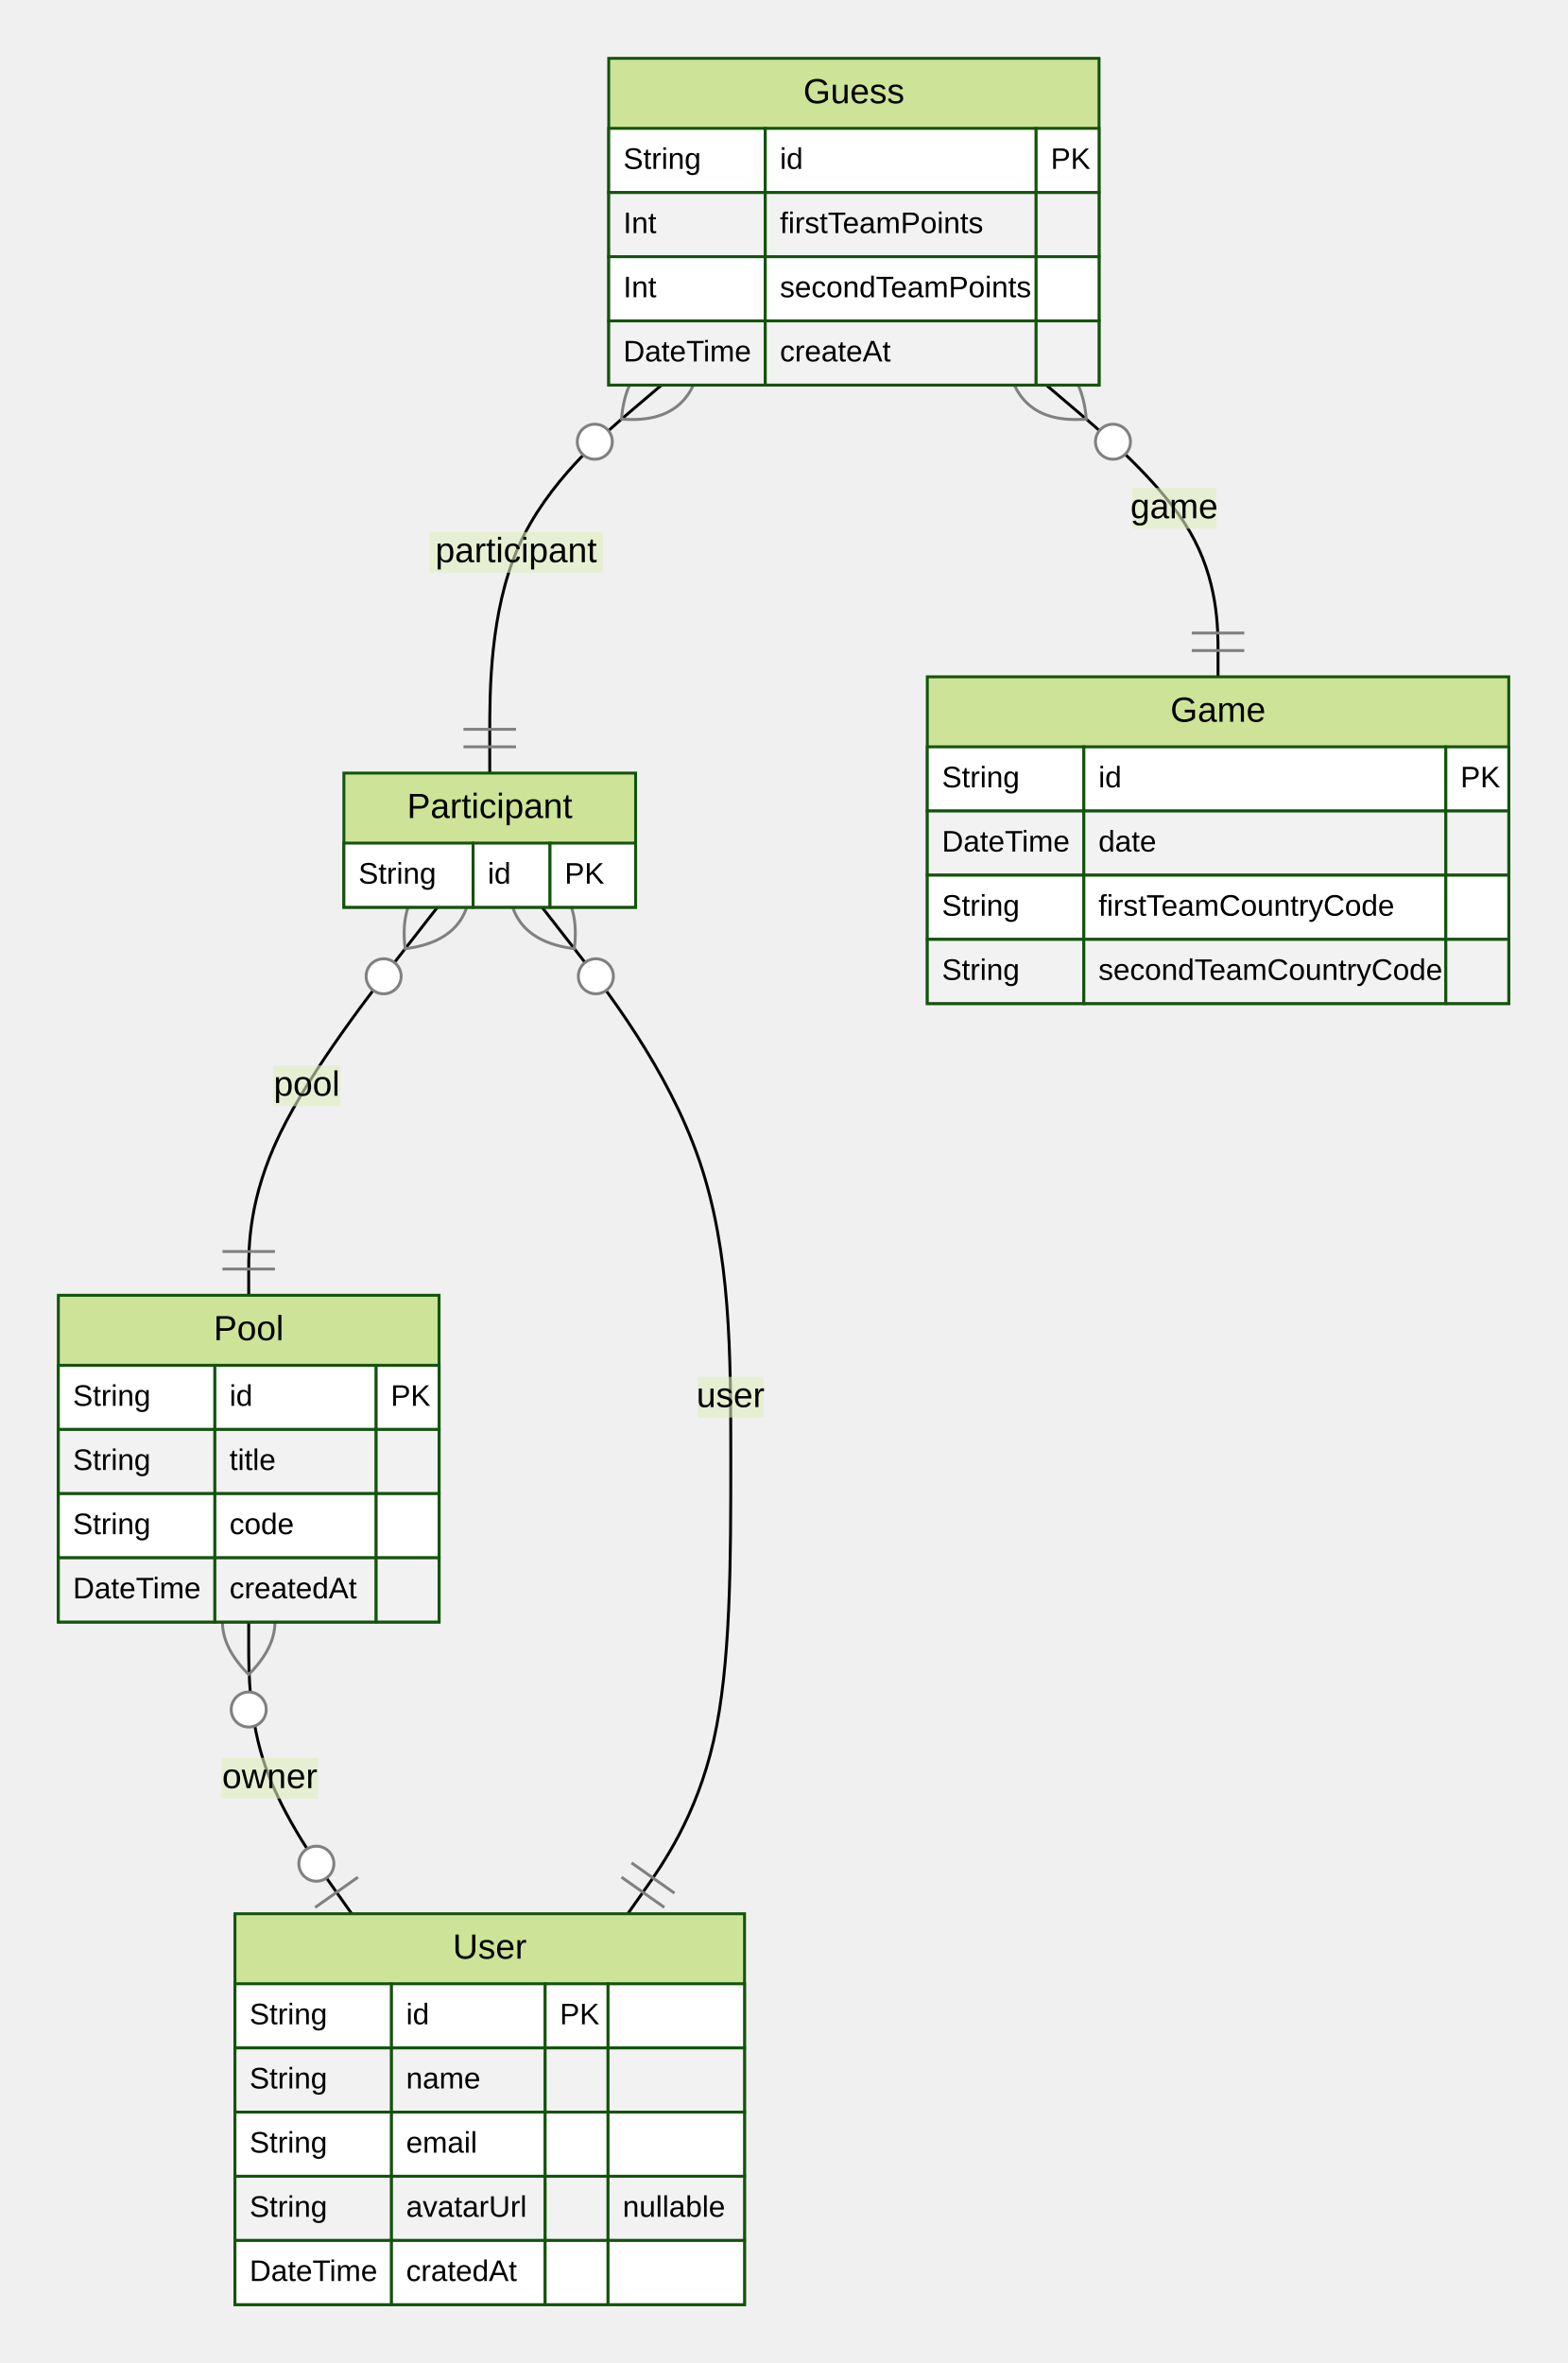
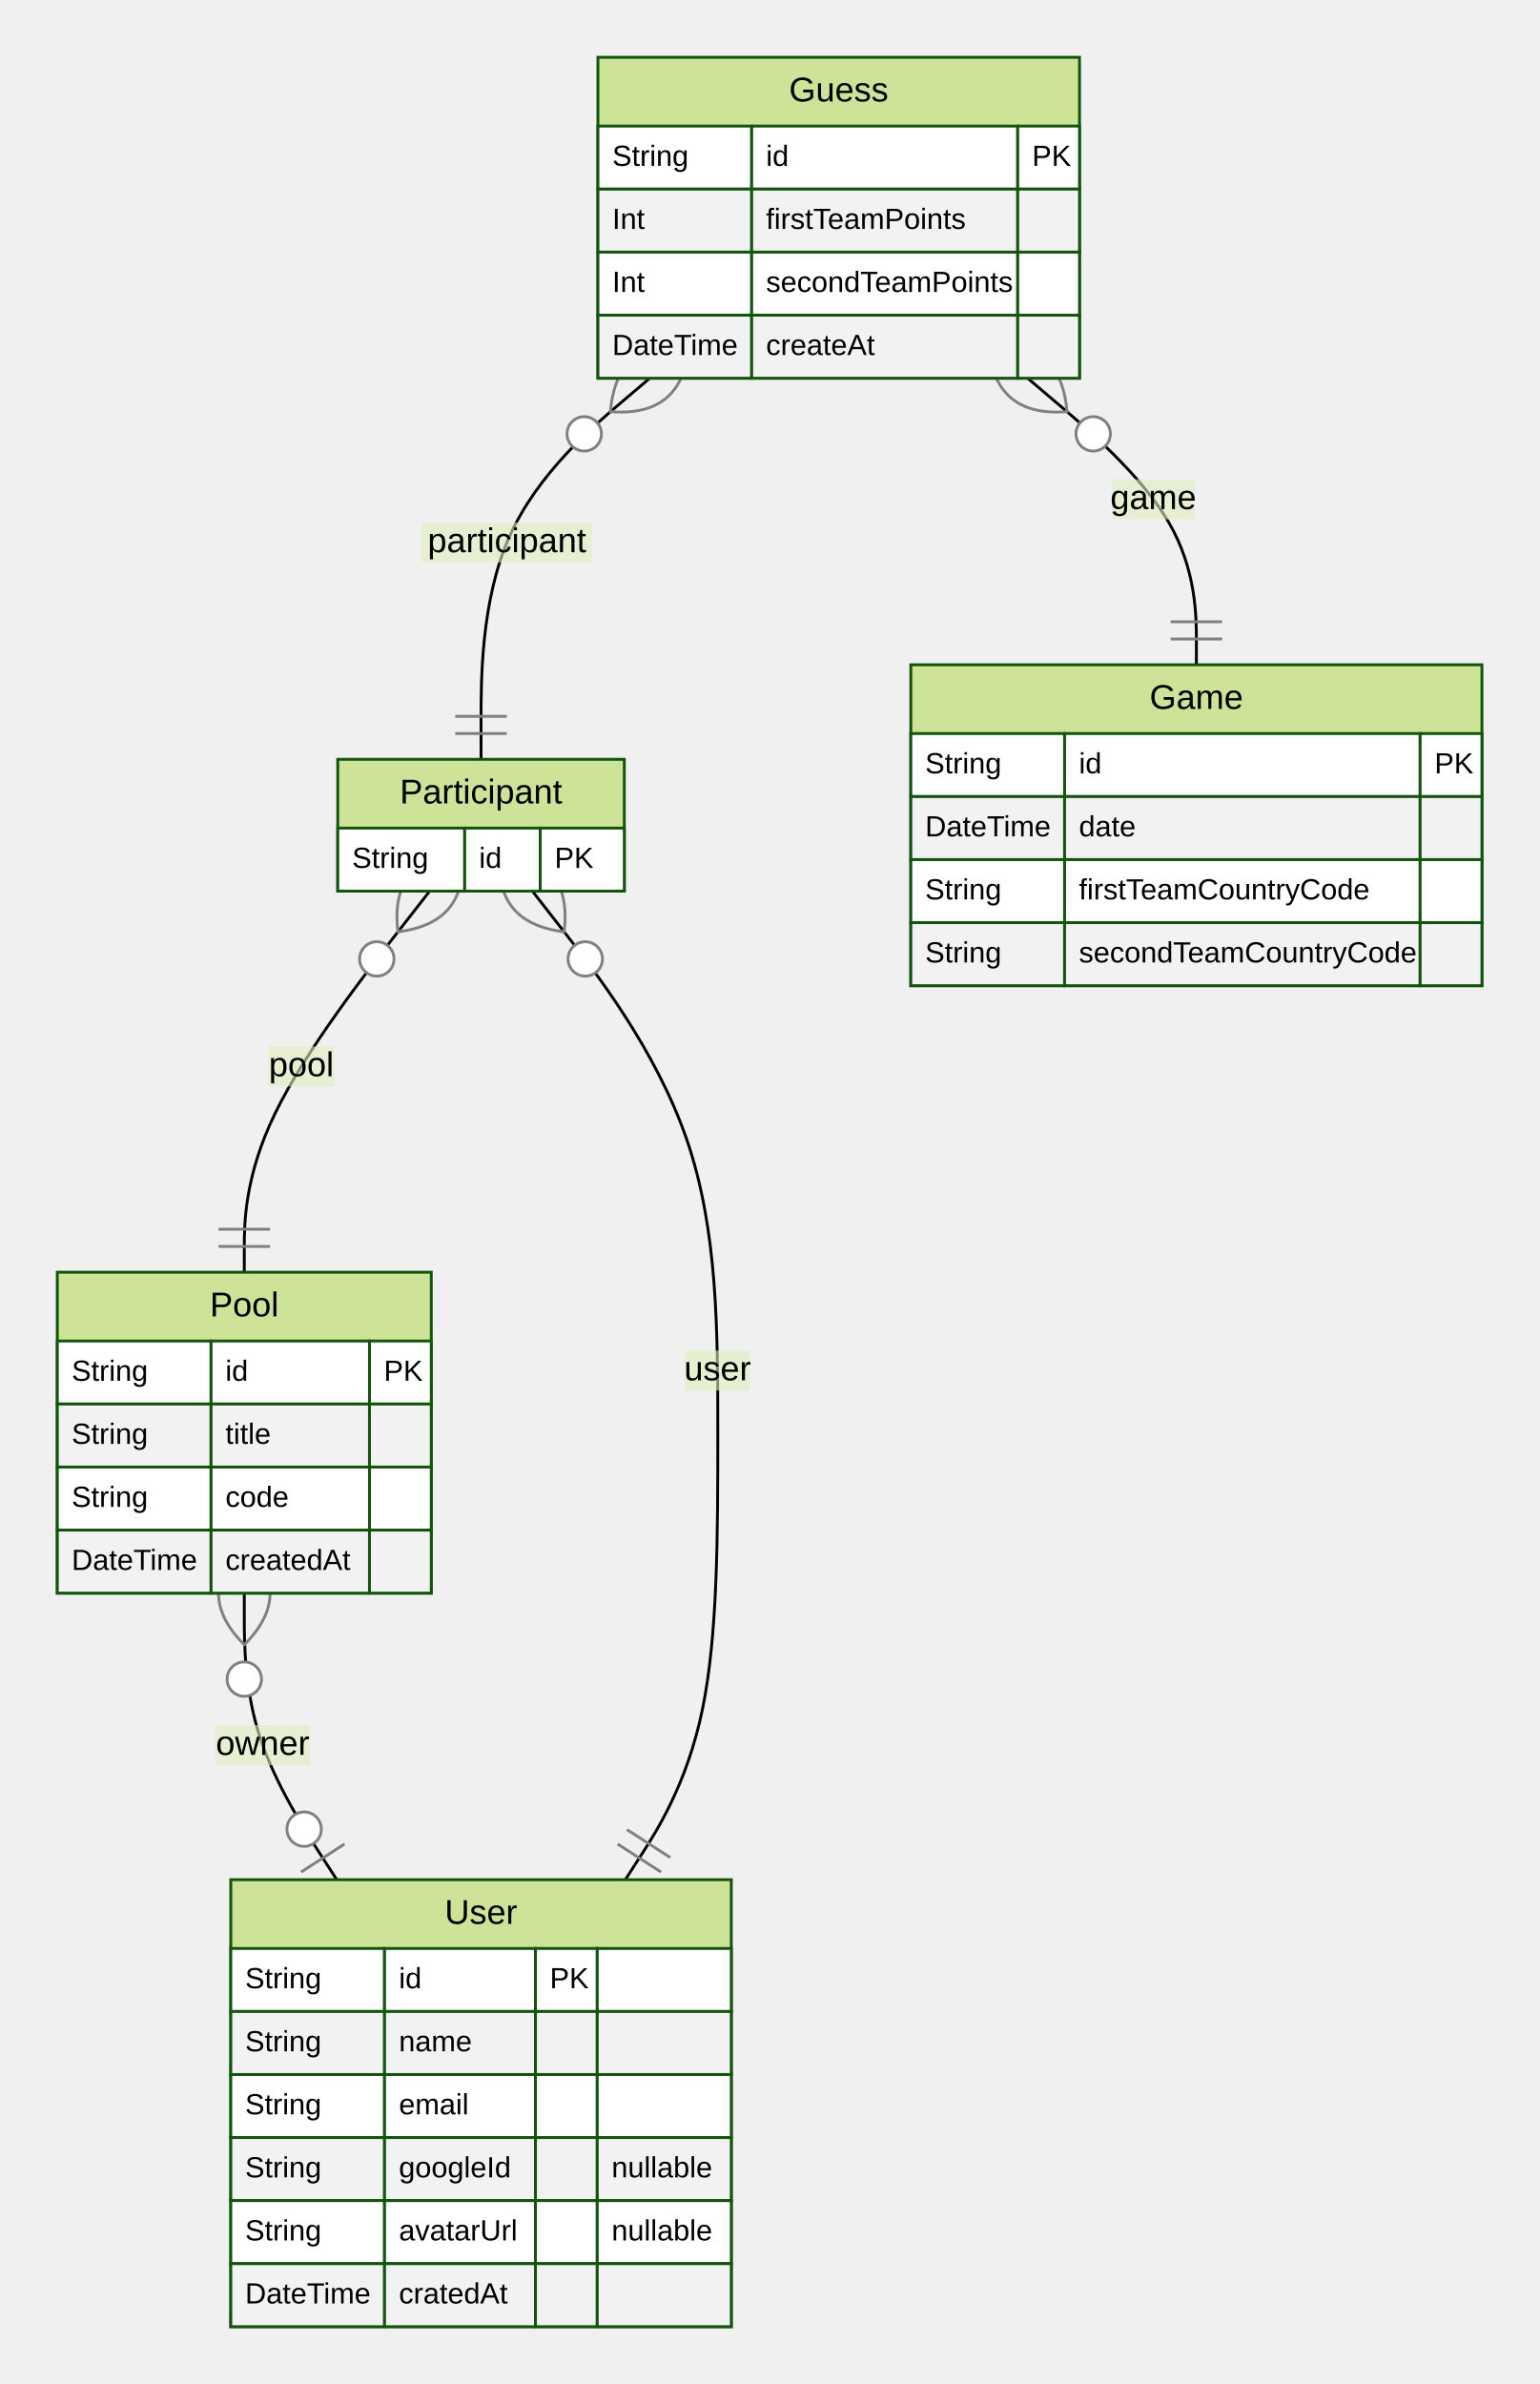
- <svg xmlns="http://www.w3.org/2000/svg" aria-labelledby="chart-title-mermaid-0 chart-desc-mermaid-0" role="img" viewBox="0 0 537.207 810" style="max-width: 537.207px; background-color: white;" width="100%" id="mermaid-0">
+ <svg xmlns="http://www.w3.org/2000/svg" aria-labelledby="chart-title-mermaid-0 chart-desc-mermaid-0" role="img" viewBox="0 0 537.207 832" style="max-width: 537.207px; background-color: white;" width="100%" id="mermaid-0">
  <style>#mermaid-0 {font-family:"trebuchet ms",verdana,arial,sans-serif;font-size:16px;fill:#000000;}#mermaid-0 .error-icon{fill:#552222;}#mermaid-0 .error-text{fill:#552222;stroke:#552222;}#mermaid-0 .edge-thickness-normal{stroke-width:2px;}#mermaid-0 .edge-thickness-thick{stroke-width:3.5px;}#mermaid-0 .edge-pattern-solid{stroke-dasharray:0;}#mermaid-0 .edge-pattern-dashed{stroke-dasharray:3;}#mermaid-0 .edge-pattern-dotted{stroke-dasharray:2;}#mermaid-0 .marker{fill:#000000;stroke:#000000;}#mermaid-0 .marker.cross{stroke:#000000;}#mermaid-0 svg{font-family:"trebuchet ms",verdana,arial,sans-serif;font-size:16px;}#mermaid-0 .entityBox{fill:#cde498;stroke:#13540c;}#mermaid-0 .attributeBoxOdd{fill:#ffffff;stroke:#13540c;}#mermaid-0 .attributeBoxEven{fill:#f2f2f2;stroke:#13540c;}#mermaid-0 .relationshipLabelBox{fill:hsl(78.158, 58.462%, 84.51%);opacity:0.7;background-color:hsl(78.158, 58.462%, 84.51%);}#mermaid-0 .relationshipLabelBox rect{opacity:0.5;}#mermaid-0 .relationshipLine{stroke:#000000;}#mermaid-0 :root{--mermaid-font-family:"trebuchet ms",verdana,arial,sans-serif;}</style>
  <g />
  <defs>
    <marker orient="auto" markerHeight="18" markerWidth="18" refY="9" refX="0" id="ONLY_ONE_START">
      <path d="M9,0 L9,18 M15,0 L15,18" fill="none" stroke="gray" />
    </marker>
  </defs>
  <defs>
    <marker orient="auto" markerHeight="18" markerWidth="18" refY="9" refX="18" id="ONLY_ONE_END">
      <path d="M3,0 L3,18 M9,0 L9,18" fill="none" stroke="gray" />
    </marker>
  </defs>
  <defs>
    <marker orient="auto" markerHeight="18" markerWidth="30" refY="9" refX="0" id="ZERO_OR_ONE_START">
      <circle r="6" cy="9" cx="21" fill="white" stroke="gray" />
      <path d="M9,0 L9,18" fill="none" stroke="gray" />
    </marker>
  </defs>
  <defs>
    <marker orient="auto" markerHeight="18" markerWidth="30" refY="9" refX="30" id="ZERO_OR_ONE_END">
      <circle r="6" cy="9" cx="9" fill="white" stroke="gray" />
      <path d="M21,0 L21,18" fill="none" stroke="gray" />
    </marker>
  </defs>
  <defs>
    <marker orient="auto" markerHeight="36" markerWidth="45" refY="18" refX="18" id="ONE_OR_MORE_START">
      <path d="M0,18 Q 18,0 36,18 Q 18,36 0,18 M42,9 L42,27" fill="none" stroke="gray" />
    </marker>
  </defs>
  <defs>
    <marker orient="auto" markerHeight="36" markerWidth="45" refY="18" refX="27" id="ONE_OR_MORE_END">
      <path d="M3,9 L3,27 M9,18 Q27,0 45,18 Q27,36 9,18" fill="none" stroke="gray" />
    </marker>
  </defs>
  <defs>
    <marker orient="auto" markerHeight="36" markerWidth="57" refY="18" refX="18" id="ZERO_OR_MORE_START">
      <circle r="6" cy="18" cx="48" fill="white" stroke="gray" />
      <path d="M0,18 Q18,0 36,18 Q18,36 0,18" fill="none" stroke="gray" />
    </marker>
  </defs>
  <defs>
    <marker orient="auto" markerHeight="36" markerWidth="57" refY="18" refX="39" id="ZERO_OR_MORE_END">
      <circle r="6" cy="18" cx="9" fill="white" stroke="gray" />
      <path d="M21,18 Q39,0 57,18 Q39,36 21,18" fill="none" stroke="gray" />
    </marker>
  </defs>
-   <path marker-start="url(#ZERO_OR_MORE_START)" marker-end="url(#ZERO_OR_ONE_END)" fill="none" stroke="gray" d="M85.258,556L85.258,564.333C85.258,572.667,85.258,589.333,91.143,606C97.028,622.667,108.799,639.333,114.684,647.667L120.569,656" class="er relationshipLine" />
-   <path marker-start="url(#ZERO_OR_MORE_START)" marker-end="url(#ONLY_ONE_END)" fill="none" stroke="gray" d="M185.816,311L196.599,324.833C207.382,338.667,228.949,366.333,239.732,397.833C250.516,429.333,250.516,464.667,250.516,500C250.516,535.333,250.516,570.667,244.63,596.667C238.745,622.667,226.975,639.333,221.089,647.667L215.204,656" class="er relationshipLine" />
+   <path marker-start="url(#ZERO_OR_MORE_START)" marker-end="url(#ZERO_OR_ONE_END)" fill="none" stroke="gray" d="M85.258,556L85.258,564.333C85.258,572.667,85.258,589.333,90.637,606C96.017,622.667,106.776,639.333,112.155,647.667L117.535,656" class="er relationshipLine" />
+   <path marker-start="url(#ZERO_OR_MORE_START)" marker-end="url(#ONLY_ONE_END)" fill="none" stroke="gray" d="M185.816,311L196.599,324.833C207.382,338.667,228.949,366.333,239.732,397.833C250.516,429.333,250.516,464.667,250.516,500C250.516,535.333,250.516,570.667,245.136,596.667C239.757,622.667,228.998,639.333,223.618,647.667L218.239,656" class="er relationshipLine" />
  <path marker-start="url(#ZERO_OR_MORE_START)" marker-end="url(#ONLY_ONE_END)" fill="none" stroke="gray" d="M149.958,311L139.174,324.833C128.391,338.667,106.824,366.333,96.041,388.5C85.258,410.667,85.258,427.333,85.258,435.667L85.258,444" class="er relationshipLine" />
  <path marker-start="url(#ZERO_OR_MORE_START)" marker-end="url(#ONLY_ONE_END)" fill="none" stroke="gray" d="M358.665,132L368.478,140.333C378.292,148.667,397.92,165.333,407.733,182C417.547,198.667,417.547,215.333,417.547,223.667L417.547,232" class="er relationshipLine" />
  <path marker-start="url(#ZERO_OR_MORE_START)" marker-end="url(#ONLY_ONE_END)" fill="none" stroke="gray" d="M226.769,132L216.955,140.333C207.141,148.667,187.514,165.333,177.7,187.5C167.887,209.667,167.887,237.333,167.887,251.167L167.887,265" class="er relationshipLine" />
  <g transform="translate(20,444 )" id="Pool">
    <rect height="112" width="130.516" y="0" x="0" stroke="gray" fill-opacity="100%" fill="honeydew" class="er entityBox" />
    <text transform="translate(65.25781,12)" style="font-family: &quot;trebuchet ms&quot;, verdana, arial, sans-serif;; font-size: 12px" text-anchor="middle" dominant-baseline="middle" y="0" x="0" id="entity-Pool" class="er entityLabel">Pool</text>
    <rect height="22" width="53.664" y="24" x="0" stroke="gray" fill-opacity="100%" fill="honeydew" class="er attributeBoxOdd" />
    <text transform="translate(5,35)" style="font-family: &quot;trebuchet ms&quot;, verdana, arial, sans-serif;; font-size: 10.2px" text-anchor="left" dominant-baseline="middle" y="0" x="0" id="entity-Pool-attr-1-type" class="er entityLabel">String</text>
    <rect height="22" width="55.289" y="24" x="53.664" stroke="gray" fill-opacity="100%" fill="honeydew" class="er attributeBoxOdd" />
    <text transform="translate(58.66406,35)" style="font-family: &quot;trebuchet ms&quot;, verdana, arial, sans-serif;; font-size: 10.2px" text-anchor="left" dominant-baseline="middle" y="0" x="0" id="entity-Pool-attr-1-name" class="er entityLabel">id</text>
    <rect height="22" width="21.562" y="24" x="108.953" stroke="gray" fill-opacity="100%" fill="honeydew" class="er attributeBoxOdd" />
    <text transform="translate(113.9531,35)" style="font-family: &quot;trebuchet ms&quot;, verdana, arial, sans-serif;; font-size: 10.2px" text-anchor="left" dominant-baseline="middle" y="0" x="0" id="entity-Pool-attr-1-key" class="er entityLabel">PK</text>
    <rect height="22" width="53.664" y="46" x="0" stroke="gray" fill-opacity="100%" fill="honeydew" class="er attributeBoxEven" />
    <text transform="translate(5,57)" style="font-family: &quot;trebuchet ms&quot;, verdana, arial, sans-serif;; font-size: 10.2px" text-anchor="left" dominant-baseline="middle" y="0" x="0" id="entity-Pool-attr-2-type" class="er entityLabel">String</text>
    <rect height="22" width="55.289" y="46" x="53.664" stroke="gray" fill-opacity="100%" fill="honeydew" class="er attributeBoxEven" />
    <text transform="translate(58.66406,57)" style="font-family: &quot;trebuchet ms&quot;, verdana, arial, sans-serif;; font-size: 10.2px" text-anchor="left" dominant-baseline="middle" y="0" x="0" id="entity-Pool-attr-2-name" class="er entityLabel">title</text>
    <rect height="22" width="21.562" y="46" x="108.953" stroke="gray" fill-opacity="100%" fill="honeydew" class="er attributeBoxEven" />
    <text transform="translate(113.9531,57)" style="font-family: &quot;trebuchet ms&quot;, verdana, arial, sans-serif;; font-size: 10.2px" text-anchor="left" dominant-baseline="middle" y="0" x="0" id="entity-Pool-attr-2-key" class="er entityLabel" />
    <rect height="22" width="53.664" y="68" x="0" stroke="gray" fill-opacity="100%" fill="honeydew" class="er attributeBoxOdd" />
    <text transform="translate(5,79)" style="font-family: &quot;trebuchet ms&quot;, verdana, arial, sans-serif;; font-size: 10.2px" text-anchor="left" dominant-baseline="middle" y="0" x="0" id="entity-Pool-attr-3-type" class="er entityLabel">String</text>
    <rect height="22" width="55.289" y="68" x="53.664" stroke="gray" fill-opacity="100%" fill="honeydew" class="er attributeBoxOdd" />
    <text transform="translate(58.66406,79)" style="font-family: &quot;trebuchet ms&quot;, verdana, arial, sans-serif;; font-size: 10.2px" text-anchor="left" dominant-baseline="middle" y="0" x="0" id="entity-Pool-attr-3-name" class="er entityLabel">code</text>
    <rect height="22" width="21.562" y="68" x="108.953" stroke="gray" fill-opacity="100%" fill="honeydew" class="er attributeBoxOdd" />
    <text transform="translate(113.9531,79)" style="font-family: &quot;trebuchet ms&quot;, verdana, arial, sans-serif;; font-size: 10.2px" text-anchor="left" dominant-baseline="middle" y="0" x="0" id="entity-Pool-attr-3-key" class="er entityLabel" />
    <rect height="22" width="53.664" y="90" x="0" stroke="gray" fill-opacity="100%" fill="honeydew" class="er attributeBoxEven" />
    <text transform="translate(5,101)" style="font-family: &quot;trebuchet ms&quot;, verdana, arial, sans-serif;; font-size: 10.2px" text-anchor="left" dominant-baseline="middle" y="0" x="0" id="entity-Pool-attr-4-type" class="er entityLabel">DateTime</text>
    <rect height="22" width="55.289" y="90" x="53.664" stroke="gray" fill-opacity="100%" fill="honeydew" class="er attributeBoxEven" />
    <text transform="translate(58.66406,101)" style="font-family: &quot;trebuchet ms&quot;, verdana, arial, sans-serif;; font-size: 10.2px" text-anchor="left" dominant-baseline="middle" y="0" x="0" id="entity-Pool-attr-4-name" class="er entityLabel">createdAt</text>
    <rect height="22" width="21.562" y="90" x="108.953" stroke="gray" fill-opacity="100%" fill="honeydew" class="er attributeBoxEven" />
    <text transform="translate(113.9531,101)" style="font-family: &quot;trebuchet ms&quot;, verdana, arial, sans-serif;; font-size: 10.2px" text-anchor="left" dominant-baseline="middle" y="0" x="0" id="entity-Pool-attr-4-key" class="er entityLabel" />
  </g>
  <g transform="translate(117.8867,265 )" id="Participant">
    <rect height="46" width="100" y="0" x="0" stroke="gray" fill-opacity="100%" fill="honeydew" class="er entityBox" />
    <text transform="translate(50,12)" style="font-family: &quot;trebuchet ms&quot;, verdana, arial, sans-serif;; font-size: 12px" text-anchor="middle" dominant-baseline="middle" y="0" x="0" id="entity-Participant" class="er entityLabel">Participant</text>
    <rect height="22" width="44.297" y="24" x="0" stroke="gray" fill-opacity="100%" fill="honeydew" class="er attributeBoxOdd" />
    <text transform="translate(5,35)" style="font-family: &quot;trebuchet ms&quot;, verdana, arial, sans-serif;; font-size: 10.2px" text-anchor="left" dominant-baseline="middle" y="0" x="0" id="entity-Participant-attr-1-type" class="er entityLabel">String</text>
    <rect height="22" width="26.367" y="24" x="44.297" stroke="gray" fill-opacity="100%" fill="honeydew" class="er attributeBoxOdd" />
    <text transform="translate(49.29688,35)" style="font-family: &quot;trebuchet ms&quot;, verdana, arial, sans-serif;; font-size: 10.2px" text-anchor="left" dominant-baseline="middle" y="0" x="0" id="entity-Participant-attr-1-name" class="er entityLabel">id</text>
    <rect height="22" width="29.336" y="24" x="70.664" stroke="gray" fill-opacity="100%" fill="honeydew" class="er attributeBoxOdd" />
    <text transform="translate(75.66406,35)" style="font-family: &quot;trebuchet ms&quot;, verdana, arial, sans-serif;; font-size: 10.2px" text-anchor="left" dominant-baseline="middle" y="0" x="0" id="entity-Participant-attr-1-key" class="er entityLabel">PK</text>
  </g>
  <g transform="translate(80.54688,656 )" id="User">
-     <rect height="134" width="174.68" y="0" x="0" stroke="gray" fill-opacity="100%" fill="honeydew" class="er entityBox" />
+     <rect height="156" width="174.68" y="0" x="0" stroke="gray" fill-opacity="100%" fill="honeydew" class="er entityBox" />
    <text transform="translate(87.33984,12)" style="font-family: &quot;trebuchet ms&quot;, verdana, arial, sans-serif;; font-size: 12px" text-anchor="middle" dominant-baseline="middle" y="0" x="0" id="entity-User" class="er entityLabel">User</text>
    <rect height="22" width="53.664" y="24" x="0" stroke="gray" fill-opacity="100%" fill="honeydew" class="er attributeBoxOdd" />
    <text transform="translate(5,35)" style="font-family: &quot;trebuchet ms&quot;, verdana, arial, sans-serif;; font-size: 10.2px" text-anchor="left" dominant-baseline="middle" y="0" x="0" id="entity-User-attr-1-type" class="er entityLabel">String</text>
    <rect height="22" width="52.672" y="24" x="53.664" stroke="gray" fill-opacity="100%" fill="honeydew" class="er attributeBoxOdd" />
    <text transform="translate(58.66406,35)" style="font-family: &quot;trebuchet ms&quot;, verdana, arial, sans-serif;; font-size: 10.2px" text-anchor="left" dominant-baseline="middle" y="0" x="0" id="entity-User-attr-1-name" class="er entityLabel">id</text>
    <rect height="22" width="21.562" y="24" x="106.336" stroke="gray" fill-opacity="100%" fill="honeydew" class="er attributeBoxOdd" />
    <text transform="translate(111.3359,35)" style="font-family: &quot;trebuchet ms&quot;, verdana, arial, sans-serif;; font-size: 10.2px" text-anchor="left" dominant-baseline="middle" y="0" x="0" id="entity-User-attr-1-key" class="er entityLabel">PK</text>
    <rect height="22" width="46.781" y="24" x="127.898" stroke="gray" fill-opacity="100%" fill="honeydew" class="er attributeBoxOdd" />
    <text transform="translate(132.8984,35)" style="font-family: &quot;trebuchet ms&quot;, verdana, arial, sans-serif;; font-size: 10.2px" text-anchor="left" dominant-baseline="middle" y="0" x="0" id="entity-User-attr-1-comment" class="er entityLabel" />
    <rect height="22" width="53.664" y="46" x="0" stroke="gray" fill-opacity="100%" fill="honeydew" class="er attributeBoxEven" />
    <text transform="translate(5,57)" style="font-family: &quot;trebuchet ms&quot;, verdana, arial, sans-serif;; font-size: 10.2px" text-anchor="left" dominant-baseline="middle" y="0" x="0" id="entity-User-attr-2-type" class="er entityLabel">String</text>
    <rect height="22" width="52.672" y="46" x="53.664" stroke="gray" fill-opacity="100%" fill="honeydew" class="er attributeBoxEven" />
    <text transform="translate(58.66406,57)" style="font-family: &quot;trebuchet ms&quot;, verdana, arial, sans-serif;; font-size: 10.2px" text-anchor="left" dominant-baseline="middle" y="0" x="0" id="entity-User-attr-2-name" class="er entityLabel">name</text>
    <rect height="22" width="21.562" y="46" x="106.336" stroke="gray" fill-opacity="100%" fill="honeydew" class="er attributeBoxEven" />
    <text transform="translate(111.3359,57)" style="font-family: &quot;trebuchet ms&quot;, verdana, arial, sans-serif;; font-size: 10.2px" text-anchor="left" dominant-baseline="middle" y="0" x="0" id="entity-User-attr-2-key" class="er entityLabel" />
    <rect height="22" width="46.781" y="46" x="127.898" stroke="gray" fill-opacity="100%" fill="honeydew" class="er attributeBoxEven" />
    <text transform="translate(132.8984,57)" style="font-family: &quot;trebuchet ms&quot;, verdana, arial, sans-serif;; font-size: 10.2px" text-anchor="left" dominant-baseline="middle" y="0" x="0" id="entity-User-attr-2-comment" class="er entityLabel" />
    <rect height="22" width="53.664" y="68" x="0" stroke="gray" fill-opacity="100%" fill="honeydew" class="er attributeBoxOdd" />
    <text transform="translate(5,79)" style="font-family: &quot;trebuchet ms&quot;, verdana, arial, sans-serif;; font-size: 10.2px" text-anchor="left" dominant-baseline="middle" y="0" x="0" id="entity-User-attr-3-type" class="er entityLabel">String</text>
    <rect height="22" width="52.672" y="68" x="53.664" stroke="gray" fill-opacity="100%" fill="honeydew" class="er attributeBoxOdd" />
    <text transform="translate(58.66406,79)" style="font-family: &quot;trebuchet ms&quot;, verdana, arial, sans-serif;; font-size: 10.2px" text-anchor="left" dominant-baseline="middle" y="0" x="0" id="entity-User-attr-3-name" class="er entityLabel">email</text>
    <rect height="22" width="21.562" y="68" x="106.336" stroke="gray" fill-opacity="100%" fill="honeydew" class="er attributeBoxOdd" />
    <text transform="translate(111.3359,79)" style="font-family: &quot;trebuchet ms&quot;, verdana, arial, sans-serif;; font-size: 10.2px" text-anchor="left" dominant-baseline="middle" y="0" x="0" id="entity-User-attr-3-key" class="er entityLabel" />
    <rect height="22" width="46.781" y="68" x="127.898" stroke="gray" fill-opacity="100%" fill="honeydew" class="er attributeBoxOdd" />
    <text transform="translate(132.8984,79)" style="font-family: &quot;trebuchet ms&quot;, verdana, arial, sans-serif;; font-size: 10.2px" text-anchor="left" dominant-baseline="middle" y="0" x="0" id="entity-User-attr-3-comment" class="er entityLabel" />
    <rect height="22" width="53.664" y="90" x="0" stroke="gray" fill-opacity="100%" fill="honeydew" class="er attributeBoxEven" />
    <text transform="translate(5,101)" style="font-family: &quot;trebuchet ms&quot;, verdana, arial, sans-serif;; font-size: 10.2px" text-anchor="left" dominant-baseline="middle" y="0" x="0" id="entity-User-attr-4-type" class="er entityLabel">String</text>
    <rect height="22" width="52.672" y="90" x="53.664" stroke="gray" fill-opacity="100%" fill="honeydew" class="er attributeBoxEven" />
-     <text transform="translate(58.66406,101)" style="font-family: &quot;trebuchet ms&quot;, verdana, arial, sans-serif;; font-size: 10.2px" text-anchor="left" dominant-baseline="middle" y="0" x="0" id="entity-User-attr-4-name" class="er entityLabel">avatarUrl</text>
+     <text transform="translate(58.66406,101)" style="font-family: &quot;trebuchet ms&quot;, verdana, arial, sans-serif;; font-size: 10.2px" text-anchor="left" dominant-baseline="middle" y="0" x="0" id="entity-User-attr-4-name" class="er entityLabel">googleId</text>
    <rect height="22" width="21.562" y="90" x="106.336" stroke="gray" fill-opacity="100%" fill="honeydew" class="er attributeBoxEven" />
    <text transform="translate(111.3359,101)" style="font-family: &quot;trebuchet ms&quot;, verdana, arial, sans-serif;; font-size: 10.2px" text-anchor="left" dominant-baseline="middle" y="0" x="0" id="entity-User-attr-4-key" class="er entityLabel" />
    <rect height="22" width="46.781" y="90" x="127.898" stroke="gray" fill-opacity="100%" fill="honeydew" class="er attributeBoxEven" />
    <text transform="translate(132.8984,101)" style="font-family: &quot;trebuchet ms&quot;, verdana, arial, sans-serif;; font-size: 10.2px" text-anchor="left" dominant-baseline="middle" y="0" x="0" id="entity-User-attr-4-comment" class="er entityLabel">nullable</text>
    <rect height="22" width="53.664" y="112" x="0" stroke="gray" fill-opacity="100%" fill="honeydew" class="er attributeBoxOdd" />
-     <text transform="translate(5,123)" style="font-family: &quot;trebuchet ms&quot;, verdana, arial, sans-serif;; font-size: 10.2px" text-anchor="left" dominant-baseline="middle" y="0" x="0" id="entity-User-attr-5-type" class="er entityLabel">DateTime</text>
+     <text transform="translate(5,123)" style="font-family: &quot;trebuchet ms&quot;, verdana, arial, sans-serif;; font-size: 10.2px" text-anchor="left" dominant-baseline="middle" y="0" x="0" id="entity-User-attr-5-type" class="er entityLabel">String</text>
    <rect height="22" width="52.672" y="112" x="53.664" stroke="gray" fill-opacity="100%" fill="honeydew" class="er attributeBoxOdd" />
-     <text transform="translate(58.66406,123)" style="font-family: &quot;trebuchet ms&quot;, verdana, arial, sans-serif;; font-size: 10.2px" text-anchor="left" dominant-baseline="middle" y="0" x="0" id="entity-User-attr-5-name" class="er entityLabel">cratedAt</text>
+     <text transform="translate(58.66406,123)" style="font-family: &quot;trebuchet ms&quot;, verdana, arial, sans-serif;; font-size: 10.2px" text-anchor="left" dominant-baseline="middle" y="0" x="0" id="entity-User-attr-5-name" class="er entityLabel">avatarUrl</text>
    <rect height="22" width="21.562" y="112" x="106.336" stroke="gray" fill-opacity="100%" fill="honeydew" class="er attributeBoxOdd" />
    <text transform="translate(111.3359,123)" style="font-family: &quot;trebuchet ms&quot;, verdana, arial, sans-serif;; font-size: 10.2px" text-anchor="left" dominant-baseline="middle" y="0" x="0" id="entity-User-attr-5-key" class="er entityLabel" />
    <rect height="22" width="46.781" y="112" x="127.898" stroke="gray" fill-opacity="100%" fill="honeydew" class="er attributeBoxOdd" />
-     <text transform="translate(132.8984,123)" style="font-family: &quot;trebuchet ms&quot;, verdana, arial, sans-serif;; font-size: 10.2px" text-anchor="left" dominant-baseline="middle" y="0" x="0" id="entity-User-attr-5-comment" class="er entityLabel" />
+     <text transform="translate(132.8984,123)" style="font-family: &quot;trebuchet ms&quot;, verdana, arial, sans-serif;; font-size: 10.2px" text-anchor="left" dominant-baseline="middle" y="0" x="0" id="entity-User-attr-5-comment" class="er entityLabel">nullable</text>
+     <rect height="22" width="53.664" y="134" x="0" stroke="gray" fill-opacity="100%" fill="honeydew" class="er attributeBoxEven" />
+     <text transform="translate(5,145)" style="font-family: &quot;trebuchet ms&quot;, verdana, arial, sans-serif;; font-size: 10.2px" text-anchor="left" dominant-baseline="middle" y="0" x="0" id="entity-User-attr-6-type" class="er entityLabel">DateTime</text>
+     <rect height="22" width="52.672" y="134" x="53.664" stroke="gray" fill-opacity="100%" fill="honeydew" class="er attributeBoxEven" />
+     <text transform="translate(58.66406,145)" style="font-family: &quot;trebuchet ms&quot;, verdana, arial, sans-serif;; font-size: 10.2px" text-anchor="left" dominant-baseline="middle" y="0" x="0" id="entity-User-attr-6-name" class="er entityLabel">cratedAt</text>
+     <rect height="22" width="21.562" y="134" x="106.336" stroke="gray" fill-opacity="100%" fill="honeydew" class="er attributeBoxEven" />
+     <text transform="translate(111.3359,145)" style="font-family: &quot;trebuchet ms&quot;, verdana, arial, sans-serif;; font-size: 10.2px" text-anchor="left" dominant-baseline="middle" y="0" x="0" id="entity-User-attr-6-key" class="er entityLabel" />
+     <rect height="22" width="46.781" y="134" x="127.898" stroke="gray" fill-opacity="100%" fill="honeydew" class="er attributeBoxEven" />
+     <text transform="translate(132.8984,145)" style="font-family: &quot;trebuchet ms&quot;, verdana, arial, sans-serif;; font-size: 10.2px" text-anchor="left" dominant-baseline="middle" y="0" x="0" id="entity-User-attr-6-comment" class="er entityLabel" />
  </g>
  <g transform="translate(317.8867,232 )" id="Game">
    <rect height="112" width="199.32" y="0" x="0" stroke="gray" fill-opacity="100%" fill="honeydew" class="er entityBox" />
    <text transform="translate(99.66016,12)" style="font-family: &quot;trebuchet ms&quot;, verdana, arial, sans-serif;; font-size: 12px" text-anchor="middle" dominant-baseline="middle" y="0" x="0" id="entity-Game" class="er entityLabel">Game</text>
    <rect height="22" width="53.664" y="24" x="0" stroke="gray" fill-opacity="100%" fill="honeydew" class="er attributeBoxOdd" />
    <text transform="translate(5,35)" style="font-family: &quot;trebuchet ms&quot;, verdana, arial, sans-serif;; font-size: 10.2px" text-anchor="left" dominant-baseline="middle" y="0" x="0" id="entity-Game-attr-1-type" class="er entityLabel">String</text>
    <rect height="22" width="124.094" y="24" x="53.664" stroke="gray" fill-opacity="100%" fill="honeydew" class="er attributeBoxOdd" />
    <text transform="translate(58.66406,35)" style="font-family: &quot;trebuchet ms&quot;, verdana, arial, sans-serif;; font-size: 10.2px" text-anchor="left" dominant-baseline="middle" y="0" x="0" id="entity-Game-attr-1-name" class="er entityLabel">id</text>
    <rect height="22" width="21.562" y="24" x="177.758" stroke="gray" fill-opacity="100%" fill="honeydew" class="er attributeBoxOdd" />
    <text transform="translate(182.7578,35)" style="font-family: &quot;trebuchet ms&quot;, verdana, arial, sans-serif;; font-size: 10.2px" text-anchor="left" dominant-baseline="middle" y="0" x="0" id="entity-Game-attr-1-key" class="er entityLabel">PK</text>
    <rect height="22" width="53.664" y="46" x="0" stroke="gray" fill-opacity="100%" fill="honeydew" class="er attributeBoxEven" />
    <text transform="translate(5,57)" style="font-family: &quot;trebuchet ms&quot;, verdana, arial, sans-serif;; font-size: 10.2px" text-anchor="left" dominant-baseline="middle" y="0" x="0" id="entity-Game-attr-2-type" class="er entityLabel">DateTime</text>
    <rect height="22" width="124.094" y="46" x="53.664" stroke="gray" fill-opacity="100%" fill="honeydew" class="er attributeBoxEven" />
    <text transform="translate(58.66406,57)" style="font-family: &quot;trebuchet ms&quot;, verdana, arial, sans-serif;; font-size: 10.2px" text-anchor="left" dominant-baseline="middle" y="0" x="0" id="entity-Game-attr-2-name" class="er entityLabel">date</text>
    <rect height="22" width="21.562" y="46" x="177.758" stroke="gray" fill-opacity="100%" fill="honeydew" class="er attributeBoxEven" />
    <text transform="translate(182.7578,57)" style="font-family: &quot;trebuchet ms&quot;, verdana, arial, sans-serif;; font-size: 10.2px" text-anchor="left" dominant-baseline="middle" y="0" x="0" id="entity-Game-attr-2-key" class="er entityLabel" />
    <rect height="22" width="53.664" y="68" x="0" stroke="gray" fill-opacity="100%" fill="honeydew" class="er attributeBoxOdd" />
    <text transform="translate(5,79)" style="font-family: &quot;trebuchet ms&quot;, verdana, arial, sans-serif;; font-size: 10.2px" text-anchor="left" dominant-baseline="middle" y="0" x="0" id="entity-Game-attr-3-type" class="er entityLabel">String</text>
    <rect height="22" width="124.094" y="68" x="53.664" stroke="gray" fill-opacity="100%" fill="honeydew" class="er attributeBoxOdd" />
    <text transform="translate(58.66406,79)" style="font-family: &quot;trebuchet ms&quot;, verdana, arial, sans-serif;; font-size: 10.2px" text-anchor="left" dominant-baseline="middle" y="0" x="0" id="entity-Game-attr-3-name" class="er entityLabel">firstTeamCountryCode</text>
    <rect height="22" width="21.562" y="68" x="177.758" stroke="gray" fill-opacity="100%" fill="honeydew" class="er attributeBoxOdd" />
    <text transform="translate(182.7578,79)" style="font-family: &quot;trebuchet ms&quot;, verdana, arial, sans-serif;; font-size: 10.2px" text-anchor="left" dominant-baseline="middle" y="0" x="0" id="entity-Game-attr-3-key" class="er entityLabel" />
    <rect height="22" width="53.664" y="90" x="0" stroke="gray" fill-opacity="100%" fill="honeydew" class="er attributeBoxEven" />
    <text transform="translate(5,101)" style="font-family: &quot;trebuchet ms&quot;, verdana, arial, sans-serif;; font-size: 10.2px" text-anchor="left" dominant-baseline="middle" y="0" x="0" id="entity-Game-attr-4-type" class="er entityLabel">String</text>
    <rect height="22" width="124.094" y="90" x="53.664" stroke="gray" fill-opacity="100%" fill="honeydew" class="er attributeBoxEven" />
    <text transform="translate(58.66406,101)" style="font-family: &quot;trebuchet ms&quot;, verdana, arial, sans-serif;; font-size: 10.2px" text-anchor="left" dominant-baseline="middle" y="0" x="0" id="entity-Game-attr-4-name" class="er entityLabel">secondTeamCountryCode</text>
    <rect height="22" width="21.562" y="90" x="177.758" stroke="gray" fill-opacity="100%" fill="honeydew" class="er attributeBoxEven" />
    <text transform="translate(182.7578,101)" style="font-family: &quot;trebuchet ms&quot;, verdana, arial, sans-serif;; font-size: 10.2px" text-anchor="left" dominant-baseline="middle" y="0" x="0" id="entity-Game-attr-4-key" class="er entityLabel" />
  </g>
  <g transform="translate(208.6777,20 )" id="Guess">
    <rect height="112" width="168.078" y="0" x="0" stroke="gray" fill-opacity="100%" fill="honeydew" class="er entityBox" />
    <text transform="translate(84.03906,12)" style="font-family: &quot;trebuchet ms&quot;, verdana, arial, sans-serif;; font-size: 12px" text-anchor="middle" dominant-baseline="middle" y="0" x="0" id="entity-Guess" class="er entityLabel">Guess</text>
    <rect height="22" width="53.664" y="24" x="0" stroke="gray" fill-opacity="100%" fill="honeydew" class="er attributeBoxOdd" />
    <text transform="translate(5,35)" style="font-family: &quot;trebuchet ms&quot;, verdana, arial, sans-serif;; font-size: 10.2px" text-anchor="left" dominant-baseline="middle" y="0" x="0" id="entity-Guess-attr-1-type" class="er entityLabel">String</text>
    <rect height="22" width="92.852" y="24" x="53.664" stroke="gray" fill-opacity="100%" fill="honeydew" class="er attributeBoxOdd" />
    <text transform="translate(58.66406,35)" style="font-family: &quot;trebuchet ms&quot;, verdana, arial, sans-serif;; font-size: 10.2px" text-anchor="left" dominant-baseline="middle" y="0" x="0" id="entity-Guess-attr-1-name" class="er entityLabel">id</text>
    <rect height="22" width="21.562" y="24" x="146.516" stroke="gray" fill-opacity="100%" fill="honeydew" class="er attributeBoxOdd" />
    <text transform="translate(151.5156,35)" style="font-family: &quot;trebuchet ms&quot;, verdana, arial, sans-serif;; font-size: 10.2px" text-anchor="left" dominant-baseline="middle" y="0" x="0" id="entity-Guess-attr-1-key" class="er entityLabel">PK</text>
    <rect height="22" width="53.664" y="46" x="0" stroke="gray" fill-opacity="100%" fill="honeydew" class="er attributeBoxEven" />
    <text transform="translate(5,57)" style="font-family: &quot;trebuchet ms&quot;, verdana, arial, sans-serif;; font-size: 10.2px" text-anchor="left" dominant-baseline="middle" y="0" x="0" id="entity-Guess-attr-2-type" class="er entityLabel">Int</text>
    <rect height="22" width="92.852" y="46" x="53.664" stroke="gray" fill-opacity="100%" fill="honeydew" class="er attributeBoxEven" />
    <text transform="translate(58.66406,57)" style="font-family: &quot;trebuchet ms&quot;, verdana, arial, sans-serif;; font-size: 10.2px" text-anchor="left" dominant-baseline="middle" y="0" x="0" id="entity-Guess-attr-2-name" class="er entityLabel">firstTeamPoints</text>
    <rect height="22" width="21.562" y="46" x="146.516" stroke="gray" fill-opacity="100%" fill="honeydew" class="er attributeBoxEven" />
    <text transform="translate(151.5156,57)" style="font-family: &quot;trebuchet ms&quot;, verdana, arial, sans-serif;; font-size: 10.2px" text-anchor="left" dominant-baseline="middle" y="0" x="0" id="entity-Guess-attr-2-key" class="er entityLabel" />
    <rect height="22" width="53.664" y="68" x="0" stroke="gray" fill-opacity="100%" fill="honeydew" class="er attributeBoxOdd" />
    <text transform="translate(5,79)" style="font-family: &quot;trebuchet ms&quot;, verdana, arial, sans-serif;; font-size: 10.2px" text-anchor="left" dominant-baseline="middle" y="0" x="0" id="entity-Guess-attr-3-type" class="er entityLabel">Int</text>
    <rect height="22" width="92.852" y="68" x="53.664" stroke="gray" fill-opacity="100%" fill="honeydew" class="er attributeBoxOdd" />
    <text transform="translate(58.66406,79)" style="font-family: &quot;trebuchet ms&quot;, verdana, arial, sans-serif;; font-size: 10.2px" text-anchor="left" dominant-baseline="middle" y="0" x="0" id="entity-Guess-attr-3-name" class="er entityLabel">secondTeamPoints</text>
    <rect height="22" width="21.562" y="68" x="146.516" stroke="gray" fill-opacity="100%" fill="honeydew" class="er attributeBoxOdd" />
    <text transform="translate(151.5156,79)" style="font-family: &quot;trebuchet ms&quot;, verdana, arial, sans-serif;; font-size: 10.2px" text-anchor="left" dominant-baseline="middle" y="0" x="0" id="entity-Guess-attr-3-key" class="er entityLabel" />
    <rect height="22" width="53.664" y="90" x="0" stroke="gray" fill-opacity="100%" fill="honeydew" class="er attributeBoxEven" />
    <text transform="translate(5,101)" style="font-family: &quot;trebuchet ms&quot;, verdana, arial, sans-serif;; font-size: 10.2px" text-anchor="left" dominant-baseline="middle" y="0" x="0" id="entity-Guess-attr-4-type" class="er entityLabel">DateTime</text>
    <rect height="22" width="92.852" y="90" x="53.664" stroke="gray" fill-opacity="100%" fill="honeydew" class="er attributeBoxEven" />
    <text transform="translate(58.66406,101)" style="font-family: &quot;trebuchet ms&quot;, verdana, arial, sans-serif;; font-size: 10.2px" text-anchor="left" dominant-baseline="middle" y="0" x="0" id="entity-Guess-attr-4-name" class="er entityLabel">createAt</text>
    <rect height="22" width="21.562" y="90" x="146.516" stroke="gray" fill-opacity="100%" fill="honeydew" class="er attributeBoxEven" />
    <text transform="translate(151.5156,101)" style="font-family: &quot;trebuchet ms&quot;, verdana, arial, sans-serif;; font-size: 10.2px" text-anchor="left" dominant-baseline="middle" y="0" x="0" id="entity-Guess-attr-4-key" class="er entityLabel" />
  </g>
-   <rect fill-opacity="85%" fill="white" height="14" width="33.141" y="602.546" x="75.911" class="er relationshipLabelBox" />
-   <text style="font-family: &quot;trebuchet ms&quot;, verdana, arial, sans-serif;; font-size: 12px" dominant-baseline="middle" text-anchor="middle" y="609.546" x="92.481" id="rel1" class="er relationshipLabel">owner</text>
-   <rect fill-opacity="85%" fill="white" height="14" width="22.625" y="471.925" x="239.118" class="er relationshipLabelBox" />
-   <text style="font-family: &quot;trebuchet ms&quot;, verdana, arial, sans-serif;; font-size: 12px" dominant-baseline="middle" text-anchor="middle" y="478.925" x="250.43" id="rel2" class="er relationshipLabel">user</text>
+   <rect fill-opacity="85%" fill="white" height="14" width="33.141" y="602.037" x="75.105" class="er relationshipLabelBox" />
+   <text style="font-family: &quot;trebuchet ms&quot;, verdana, arial, sans-serif;; font-size: 12px" dominant-baseline="middle" text-anchor="middle" y="609.037" x="91.676" id="rel1" class="er relationshipLabel">owner</text>
+   <rect fill-opacity="85%" fill="white" height="14" width="22.625" y="471.319" x="239.11" class="er relationshipLabelBox" />
+   <text style="font-family: &quot;trebuchet ms&quot;, verdana, arial, sans-serif;; font-size: 12px" dominant-baseline="middle" text-anchor="middle" y="478.319" x="250.423" id="rel2" class="er relationshipLabel">user</text>
  <rect fill-opacity="85%" fill="white" height="14" width="23.109" y="365.194" x="93.607" class="er relationshipLabelBox" />
  <text style="font-family: &quot;trebuchet ms&quot;, verdana, arial, sans-serif;; font-size: 12px" dominant-baseline="middle" text-anchor="middle" y="372.194" x="105.162" id="rel3" class="er relationshipLabel">pool</text>
  <rect fill-opacity="85%" fill="white" height="14" width="28.836" y="167.262" x="388.103" class="er relationshipLabelBox" />
  <text style="font-family: &quot;trebuchet ms&quot;, verdana, arial, sans-serif;; font-size: 12px" dominant-baseline="middle" text-anchor="middle" y="174.262" x="402.521" id="rel4" class="er relationshipLabel">game</text>
  <rect fill-opacity="85%" fill="white" height="14" width="59.508" y="182.313" x="147.17" class="er relationshipLabelBox" />
  <text style="font-family: &quot;trebuchet ms&quot;, verdana, arial, sans-serif;; font-size: 12px" dominant-baseline="middle" text-anchor="middle" y="189.313" x="176.924" id="rel5" class="er relationshipLabel">participant</text>
</svg>
